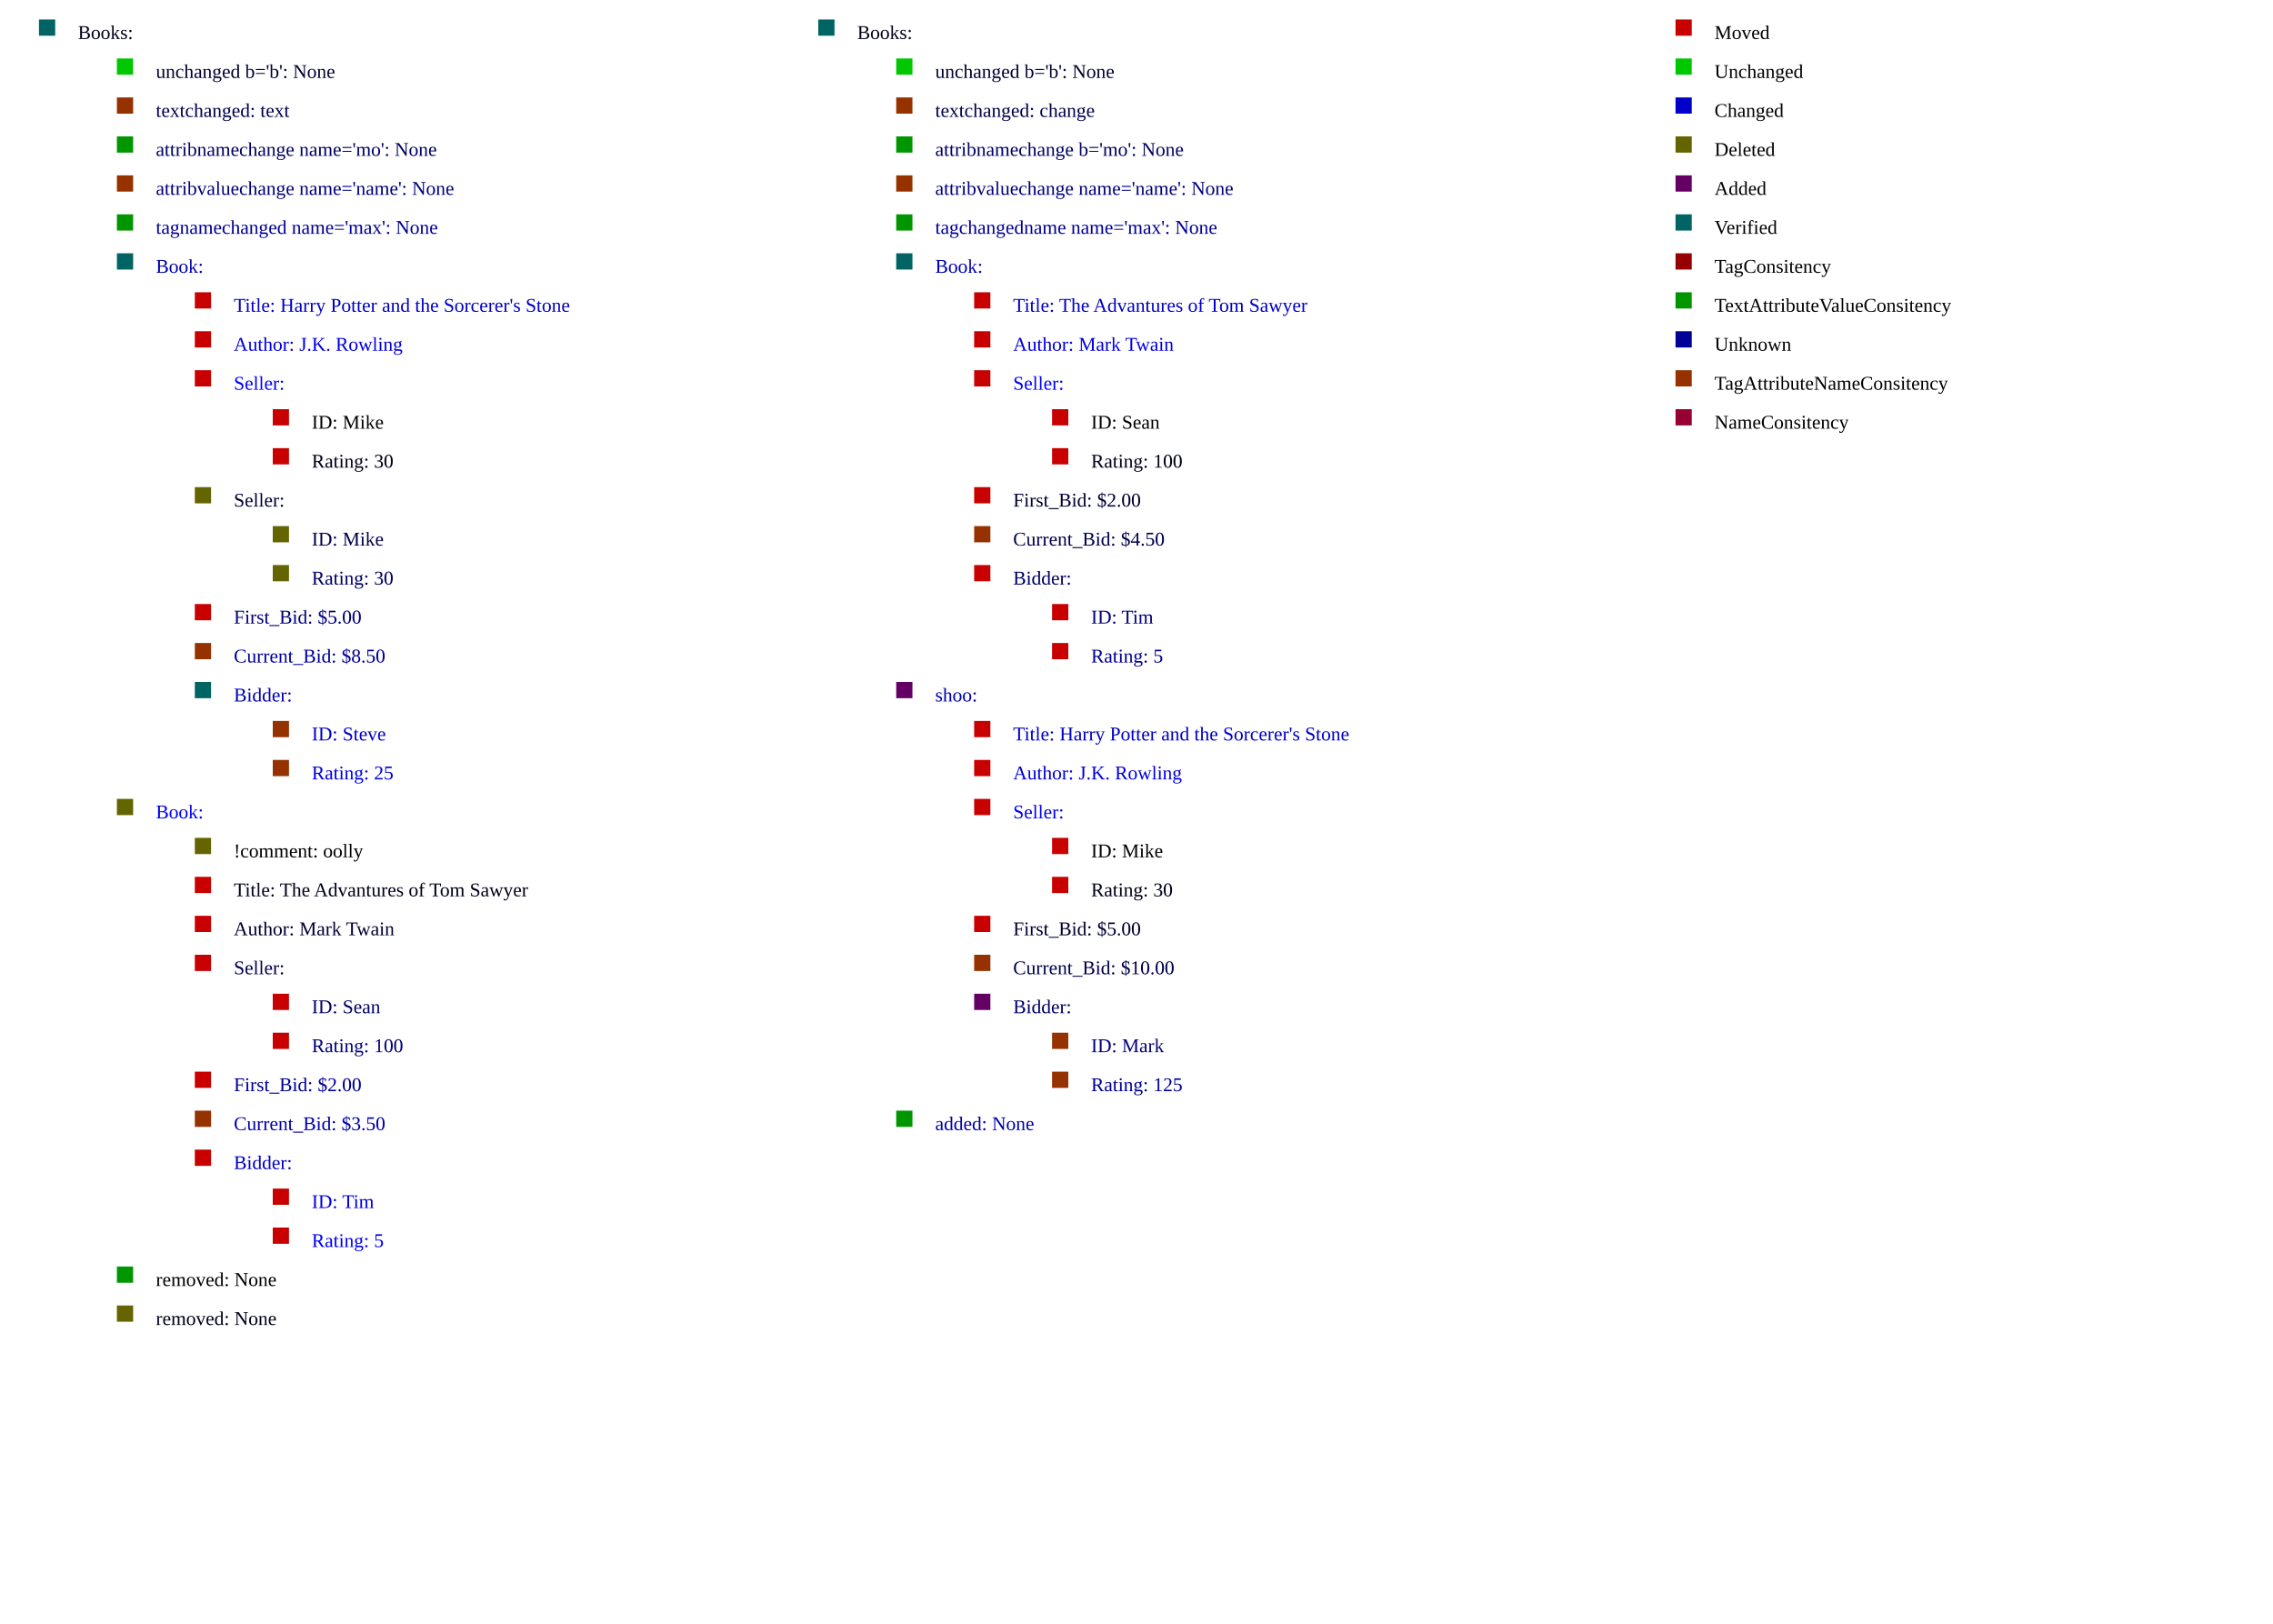
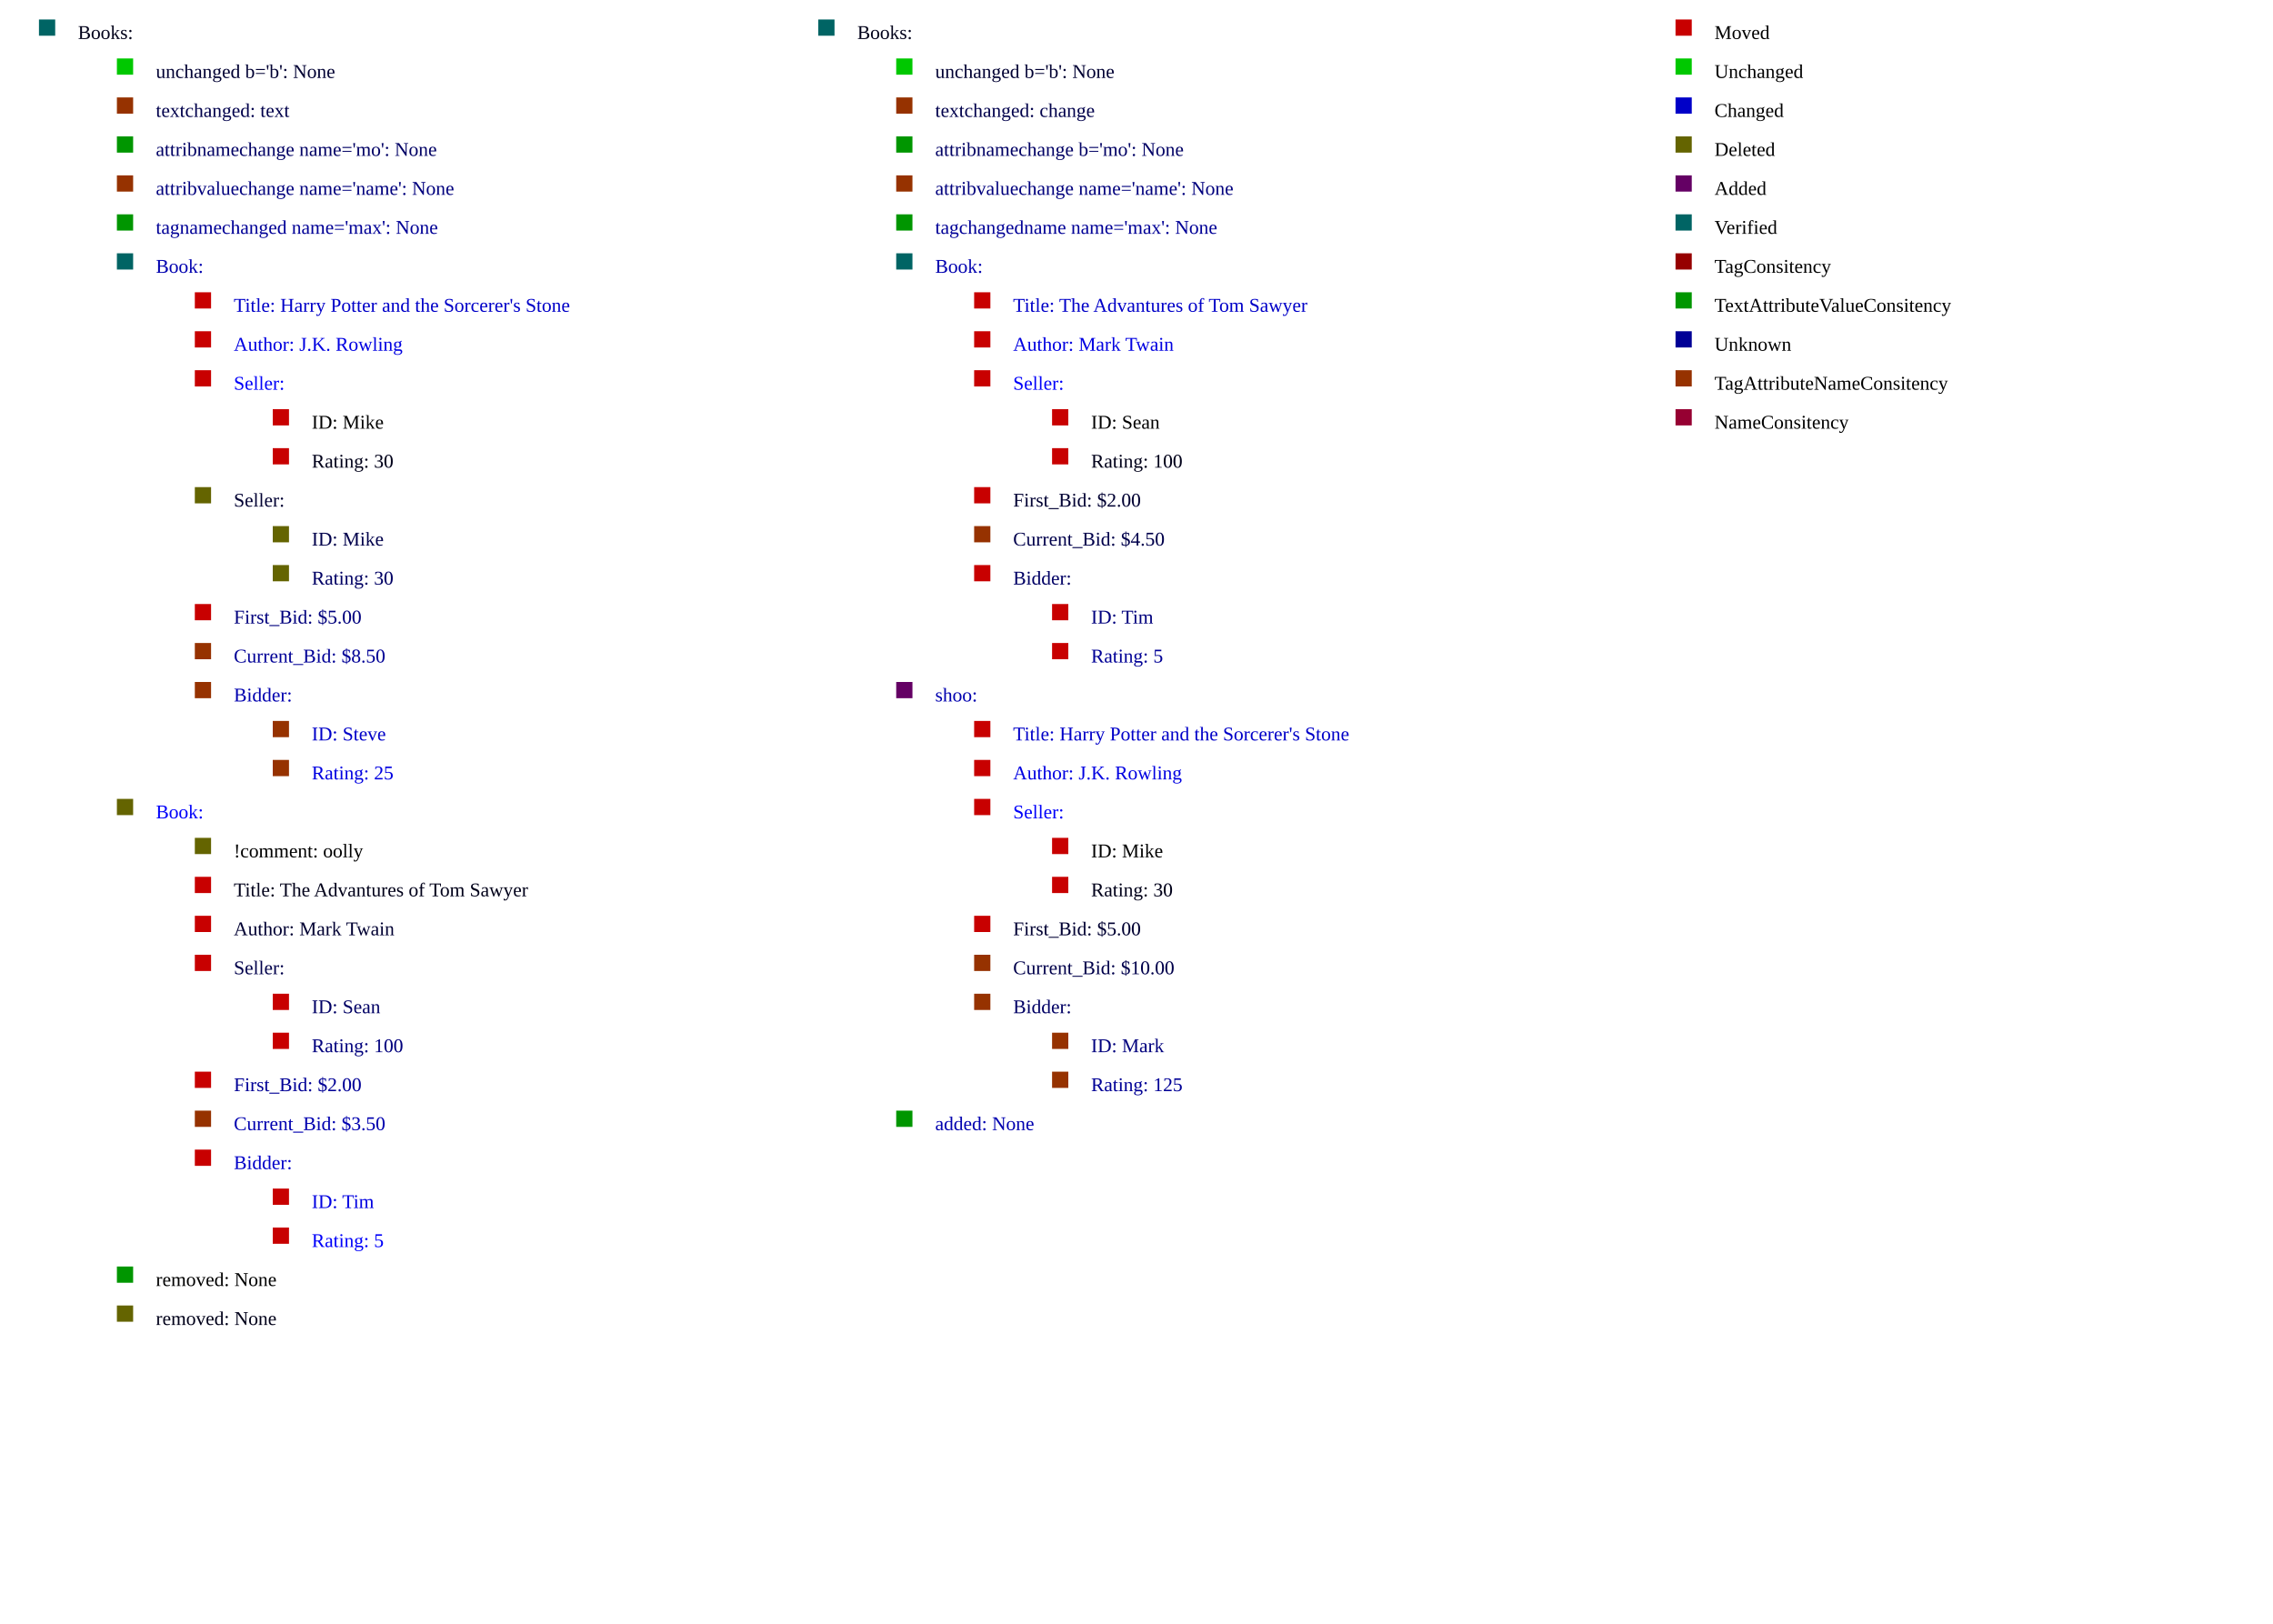
<svg xmlns="http://www.w3.org/2000/svg" baseProfile="full" height="750" version="1.1" viewBox="0,0,350,250" width="1050">
  <defs />
  <svg baseProfile="full" height="100%" version="1.1" width="100%">
    <defs />
    <text fill="rgb(0,0,25)" font-size="25%" x="12.0" y="6.0">Books: 
	</text>
    <text fill="rgb(0,0,50)" font-size="25%" x="24.0" y="12.0">unchanged b='b': None</text>
    <text fill="rgb(0,0,75)" font-size="25%" x="24.0" y="18.0">textchanged: text</text>
    <text fill="rgb(0,0,100)" font-size="25%" x="24.0" y="24.0">attribnamechange name='mo': None</text>
    <text fill="rgb(0,0,125)" font-size="25%" x="24.0" y="30.0">attribvaluechange name='name': None</text>
    <text fill="rgb(0,0,150)" font-size="25%" x="24.0" y="36.0">tagnamechanged name='max': None</text>
    <text fill="rgb(0,0,175)" font-size="25%" x="24.0" y="42.0">Book: 
	</text>
    <text fill="rgb(0,0,200)" font-size="25%" x="36.0" y="48.0">Title: Harry Potter and the Sorcerer's Stone</text>
    <text fill="rgb(0,0,225)" font-size="25%" x="36.0" y="54.0">Author: J.K. Rowling</text>
    <text fill="rgb(0,0,250)" font-size="25%" x="36.0" y="60.0">Seller: 
	    </text>
    <text fill="rgb(0,0,0)" font-size="25%" x="48.0" y="66.0">ID: Mike</text>
    <text fill="rgb(0,0,25)" font-size="25%" x="48.0" y="72.0">Rating: 30</text>
    <text fill="rgb(0,0,50)" font-size="25%" x="36.0" y="78.0">Seller: 
	    </text>
    <text fill="rgb(0,0,75)" font-size="25%" x="48.0" y="84.0">ID: Mike</text>
    <text fill="rgb(0,0,100)" font-size="25%" x="48.0" y="90.0">Rating: 30</text>
    <text fill="rgb(0,0,125)" font-size="25%" x="36.0" y="96.0">First_Bid: $5.00</text>
    <text fill="rgb(0,0,150)" font-size="25%" x="36.0" y="102.0">Current_Bid: $8.50</text>
    <text fill="rgb(0,0,175)" font-size="25%" x="36.0" y="108.0">Bidder: 
	    </text>
    <text fill="rgb(0,0,200)" font-size="25%" x="48.0" y="114.0">ID: Steve</text>
    <text fill="rgb(0,0,225)" font-size="25%" x="48.0" y="120.0">Rating: 25</text>
    <text fill="rgb(0,0,250)" font-size="25%" x="24.0" y="126.0">Book: 
    </text>
    <text fill="rgb(0,0,0)" font-size="25%" x="36.0" y="132.0">!comment:  oolly  </text>
    <text fill="rgb(0,0,25)" font-size="25%" x="36.0" y="138.0">Title: The Advantures of Tom Sawyer</text>
    <text fill="rgb(0,0,50)" font-size="25%" x="36.0" y="144.0">Author: Mark Twain</text>
    <text fill="rgb(0,0,75)" font-size="25%" x="36.0" y="150.0">Seller: 
	    </text>
    <text fill="rgb(0,0,100)" font-size="25%" x="48.0" y="156.0">ID: Sean</text>
    <text fill="rgb(0,0,125)" font-size="25%" x="48.0" y="162.0">Rating: 100</text>
    <text fill="rgb(0,0,150)" font-size="25%" x="36.0" y="168.0">First_Bid: $2.00</text>
    <text fill="rgb(0,0,175)" font-size="25%" x="36.0" y="174.0">Current_Bid: $3.50</text>
    <text fill="rgb(0,0,200)" font-size="25%" x="36.0" y="180.0">Bidder: 
	    </text>
    <text fill="rgb(0,0,225)" font-size="25%" x="48.0" y="186.0">ID: Tim</text>
    <text fill="rgb(0,0,250)" font-size="25%" x="48.0" y="192.0">Rating: 5</text>
    <text fill="rgb(0,0,0)" font-size="25%" x="24.0" y="198.0">removed: None</text>
    <text fill="rgb(0,0,25)" font-size="25%" x="24.0" y="204.0">removed: None</text>
    <rect fill="rgb(0,100,100)" height="2.5" width="2.5" x="6.0" y="3.0" />
    <rect fill="rgb(0,200,0)" height="2.5" width="2.5" x="18.0" y="9.0" />
    <rect fill="rgb(150,50,0)" height="2.5" width="2.5" x="18.0" y="15.0" />
    <rect fill="rgb(0,150,0)" height="2.5" width="2.5" x="18.0" y="21.0" />
    <rect fill="rgb(150,50,0)" height="2.5" width="2.5" x="18.0" y="27.0" />
    <rect fill="rgb(0,150,0)" height="2.5" width="2.5" x="18.0" y="33.0" />
    <rect fill="rgb(0,100,100)" height="2.5" width="2.5" x="18.0" y="39.0" />
    <rect fill="rgb(200,0,0)" height="2.5" width="2.5" x="30.0" y="45.0" />
    <rect fill="rgb(200,0,0)" height="2.5" width="2.5" x="30.0" y="51.0" />
    <rect fill="rgb(200,0,0)" height="2.5" width="2.5" x="30.0" y="57.0" />
    <rect fill="rgb(200,0,0)" height="2.5" width="2.5" x="42.0" y="63.0" />
    <rect fill="rgb(200,0,0)" height="2.5" width="2.5" x="42.0" y="69.0" />
    <rect fill="rgb(100,100,0)" height="2.5" width="2.5" x="30.0" y="75.0" />
    <rect fill="rgb(100,100,0)" height="2.5" width="2.5" x="42.0" y="81.0" />
    <rect fill="rgb(100,100,0)" height="2.5" width="2.5" x="42.0" y="87.0" />
    <rect fill="rgb(200,0,0)" height="2.5" width="2.5" x="30.0" y="93.0" />
    <rect fill="rgb(150,50,0)" height="2.5" width="2.5" x="30.0" y="99.0" />
-     <rect fill="rgb(0,100,100)" height="2.5" width="2.5" x="30.0" y="105.0" />
+     <rect fill="rgb(150,50,0)" height="2.5" width="2.5" x="30.0" y="105.0" />
    <rect fill="rgb(150,50,0)" height="2.5" width="2.5" x="42.0" y="111.0" />
    <rect fill="rgb(150,50,0)" height="2.5" width="2.5" x="42.0" y="117.0" />
    <rect fill="rgb(100,100,0)" height="2.5" width="2.5" x="18.0" y="123.0" />
    <rect fill="rgb(100,100,0)" height="2.5" width="2.5" x="30.0" y="129.0" />
    <rect fill="rgb(200,0,0)" height="2.5" width="2.5" x="30.0" y="135.0" />
    <rect fill="rgb(200,0,0)" height="2.5" width="2.5" x="30.0" y="141.0" />
    <rect fill="rgb(200,0,0)" height="2.5" width="2.5" x="30.0" y="147.0" />
    <rect fill="rgb(200,0,0)" height="2.5" width="2.5" x="42.0" y="153.0" />
    <rect fill="rgb(200,0,0)" height="2.5" width="2.5" x="42.0" y="159.0" />
    <rect fill="rgb(200,0,0)" height="2.5" width="2.5" x="30.0" y="165.0" />
    <rect fill="rgb(150,50,0)" height="2.5" width="2.5" x="30.0" y="171.0" />
    <rect fill="rgb(200,0,0)" height="2.5" width="2.5" x="30.0" y="177.0" />
    <rect fill="rgb(200,0,0)" height="2.5" width="2.5" x="42.0" y="183.0" />
    <rect fill="rgb(200,0,0)" height="2.5" width="2.5" x="42.0" y="189.0" />
    <rect fill="rgb(0,150,0)" height="2.5" width="2.5" x="18.0" y="195.0" />
    <rect fill="rgb(100,100,0)" height="2.5" width="2.5" x="18.0" y="201.0" />
  </svg>
  <svg baseProfile="full" height="100%" version="1.1" width="100%" x="120.0" y="0">
    <defs />
    <text fill="rgb(0,0,25)" font-size="25%" x="12.0" y="6.0">Books: 
	</text>
    <text fill="rgb(0,0,50)" font-size="25%" x="24.0" y="12.0">unchanged b='b': None</text>
    <text fill="rgb(0,0,75)" font-size="25%" x="24.0" y="18.0">textchanged: change</text>
    <text fill="rgb(0,0,100)" font-size="25%" x="24.0" y="24.0">attribnamechange b='mo': None</text>
    <text fill="rgb(0,0,125)" font-size="25%" x="24.0" y="30.0">attribvaluechange name='name': None</text>
    <text fill="rgb(0,0,150)" font-size="25%" x="24.0" y="36.0">tagchangedname name='max': None</text>
    <text fill="rgb(0,0,175)" font-size="25%" x="24.0" y="42.0">Book: 
	</text>
    <text fill="rgb(0,0,200)" font-size="25%" x="36.0" y="48.0">Title: The Advantures of Tom Sawyer</text>
    <text fill="rgb(0,0,225)" font-size="25%" x="36.0" y="54.0">Author: Mark Twain</text>
    <text fill="rgb(0,0,250)" font-size="25%" x="36.0" y="60.0">Seller: 
	    </text>
    <text fill="rgb(0,0,0)" font-size="25%" x="48.0" y="66.0">ID: Sean</text>
    <text fill="rgb(0,0,25)" font-size="25%" x="48.0" y="72.0">Rating: 100</text>
    <text fill="rgb(0,0,50)" font-size="25%" x="36.0" y="78.0">First_Bid: $2.00</text>
    <text fill="rgb(0,0,75)" font-size="25%" x="36.0" y="84.0">Current_Bid: $4.50</text>
    <text fill="rgb(0,0,100)" font-size="25%" x="36.0" y="90.0">Bidder: 
	    </text>
    <text fill="rgb(0,0,125)" font-size="25%" x="48.0" y="96.0">ID: Tim</text>
    <text fill="rgb(0,0,150)" font-size="25%" x="48.0" y="102.0">Rating: 5</text>
    <text fill="rgb(0,0,175)" font-size="25%" x="24.0" y="108.0">shoo: 
	</text>
    <text fill="rgb(0,0,200)" font-size="25%" x="36.0" y="114.0">Title: Harry Potter and the Sorcerer's Stone</text>
    <text fill="rgb(0,0,225)" font-size="25%" x="36.0" y="120.0">Author: J.K. Rowling</text>
    <text fill="rgb(0,0,250)" font-size="25%" x="36.0" y="126.0">Seller: 
	    </text>
    <text fill="rgb(0,0,0)" font-size="25%" x="48.0" y="132.0">ID: Mike</text>
    <text fill="rgb(0,0,25)" font-size="25%" x="48.0" y="138.0">Rating: 30</text>
    <text fill="rgb(0,0,50)" font-size="25%" x="36.0" y="144.0">First_Bid: $5.00</text>
    <text fill="rgb(0,0,75)" font-size="25%" x="36.0" y="150.0">Current_Bid: $10.00</text>
    <text fill="rgb(0,0,100)" font-size="25%" x="36.0" y="156.0">Bidder: 
	    </text>
    <text fill="rgb(0,0,125)" font-size="25%" x="48.0" y="162.0">ID: Mark</text>
    <text fill="rgb(0,0,150)" font-size="25%" x="48.0" y="168.0">Rating: 125</text>
    <text fill="rgb(0,0,175)" font-size="25%" x="24.0" y="174.0">added: None</text>
    <rect fill="rgb(0,100,100)" height="2.5" width="2.5" x="6.0" y="3.0" />
    <rect fill="rgb(0,200,0)" height="2.5" width="2.5" x="18.0" y="9.0" />
    <rect fill="rgb(150,50,0)" height="2.5" width="2.5" x="18.0" y="15.0" />
    <rect fill="rgb(0,150,0)" height="2.5" width="2.5" x="18.0" y="21.0" />
    <rect fill="rgb(150,50,0)" height="2.5" width="2.5" x="18.0" y="27.0" />
    <rect fill="rgb(0,150,0)" height="2.5" width="2.5" x="18.0" y="33.0" />
    <rect fill="rgb(0,100,100)" height="2.5" width="2.5" x="18.0" y="39.0" />
    <rect fill="rgb(200,0,0)" height="2.5" width="2.5" x="30.0" y="45.0" />
    <rect fill="rgb(200,0,0)" height="2.5" width="2.5" x="30.0" y="51.0" />
    <rect fill="rgb(200,0,0)" height="2.5" width="2.5" x="30.0" y="57.0" />
    <rect fill="rgb(200,0,0)" height="2.5" width="2.5" x="42.0" y="63.0" />
    <rect fill="rgb(200,0,0)" height="2.5" width="2.5" x="42.0" y="69.0" />
    <rect fill="rgb(200,0,0)" height="2.5" width="2.5" x="30.0" y="75.0" />
    <rect fill="rgb(150,50,0)" height="2.5" width="2.5" x="30.0" y="81.0" />
    <rect fill="rgb(200,0,0)" height="2.5" width="2.5" x="30.0" y="87.0" />
    <rect fill="rgb(200,0,0)" height="2.5" width="2.5" x="42.0" y="93.0" />
    <rect fill="rgb(200,0,0)" height="2.5" width="2.5" x="42.0" y="99.0" />
    <rect fill="rgb(100,0,100)" height="2.5" width="2.5" x="18.0" y="105.0" />
    <rect fill="rgb(200,0,0)" height="2.5" width="2.5" x="30.0" y="111.0" />
    <rect fill="rgb(200,0,0)" height="2.5" width="2.5" x="30.0" y="117.0" />
    <rect fill="rgb(200,0,0)" height="2.5" width="2.5" x="30.0" y="123.0" />
    <rect fill="rgb(200,0,0)" height="2.5" width="2.5" x="42.0" y="129.0" />
    <rect fill="rgb(200,0,0)" height="2.5" width="2.5" x="42.0" y="135.0" />
    <rect fill="rgb(200,0,0)" height="2.5" width="2.5" x="30.0" y="141.0" />
    <rect fill="rgb(150,50,0)" height="2.5" width="2.5" x="30.0" y="147.0" />
-     <rect fill="rgb(100,0,100)" height="2.5" width="2.5" x="30.0" y="153.0" />
+     <rect fill="rgb(150,50,0)" height="2.5" width="2.5" x="30.0" y="153.0" />
    <rect fill="rgb(150,50,0)" height="2.5" width="2.5" x="42.0" y="159.0" />
    <rect fill="rgb(150,50,0)" height="2.5" width="2.5" x="42.0" y="165.0" />
    <rect fill="rgb(0,150,0)" height="2.5" width="2.5" x="18.0" y="171.0" />
  </svg>
  <svg baseProfile="full" height="100%" version="1.1" width="100%" x="240.0" y="0">
    <defs />
    <text fill="rgb(0,0,0)" font-size="25%" x="24.0" y="6.0">Moved</text>
    <rect fill="rgb(200,0,0)" height="2.5" width="2.5" x="18.0" y="3.0" />
    <text fill="rgb(0,0,0)" font-size="25%" x="24.0" y="12.0">Unchanged</text>
    <rect fill="rgb(0,200,0)" height="2.5" width="2.5" x="18.0" y="9.0" />
    <text fill="rgb(0,0,0)" font-size="25%" x="24.0" y="18.0">Changed</text>
    <rect fill="rgb(0,0,200)" height="2.5" width="2.5" x="18.0" y="15.0" />
    <text fill="rgb(0,0,0)" font-size="25%" x="24.0" y="24.0">Deleted</text>
    <rect fill="rgb(100,100,0)" height="2.5" width="2.5" x="18.0" y="21.0" />
    <text fill="rgb(0,0,0)" font-size="25%" x="24.0" y="30.0">Added</text>
    <rect fill="rgb(100,0,100)" height="2.5" width="2.5" x="18.0" y="27.0" />
    <text fill="rgb(0,0,0)" font-size="25%" x="24.0" y="36.0">Verified</text>
    <rect fill="rgb(0,100,100)" height="2.5" width="2.5" x="18.0" y="33.0" />
    <text fill="rgb(0,0,0)" font-size="25%" x="24.0" y="42.0">TagConsitency</text>
    <rect fill="rgb(150,0,0)" height="2.5" width="2.5" x="18.0" y="39.0" />
    <text fill="rgb(0,0,0)" font-size="25%" x="24.0" y="48.0">TextAttributeValueConsitency</text>
    <rect fill="rgb(0,150,0)" height="2.5" width="2.5" x="18.0" y="45.0" />
    <text fill="rgb(0,0,0)" font-size="25%" x="24.0" y="54.0">Unknown</text>
    <rect fill="rgb(0,0,150)" height="2.5" width="2.5" x="18.0" y="51.0" />
    <text fill="rgb(0,0,0)" font-size="25%" x="24.0" y="60.0">TagAttributeNameConsitency</text>
    <rect fill="rgb(150,50,0)" height="2.5" width="2.5" x="18.0" y="57.0" />
    <text fill="rgb(0,0,0)" font-size="25%" x="24.0" y="66.0">NameConsitency</text>
    <rect fill="rgb(150,0,50)" height="2.5" width="2.5" x="18.0" y="63.0" />
  </svg>
</svg>
